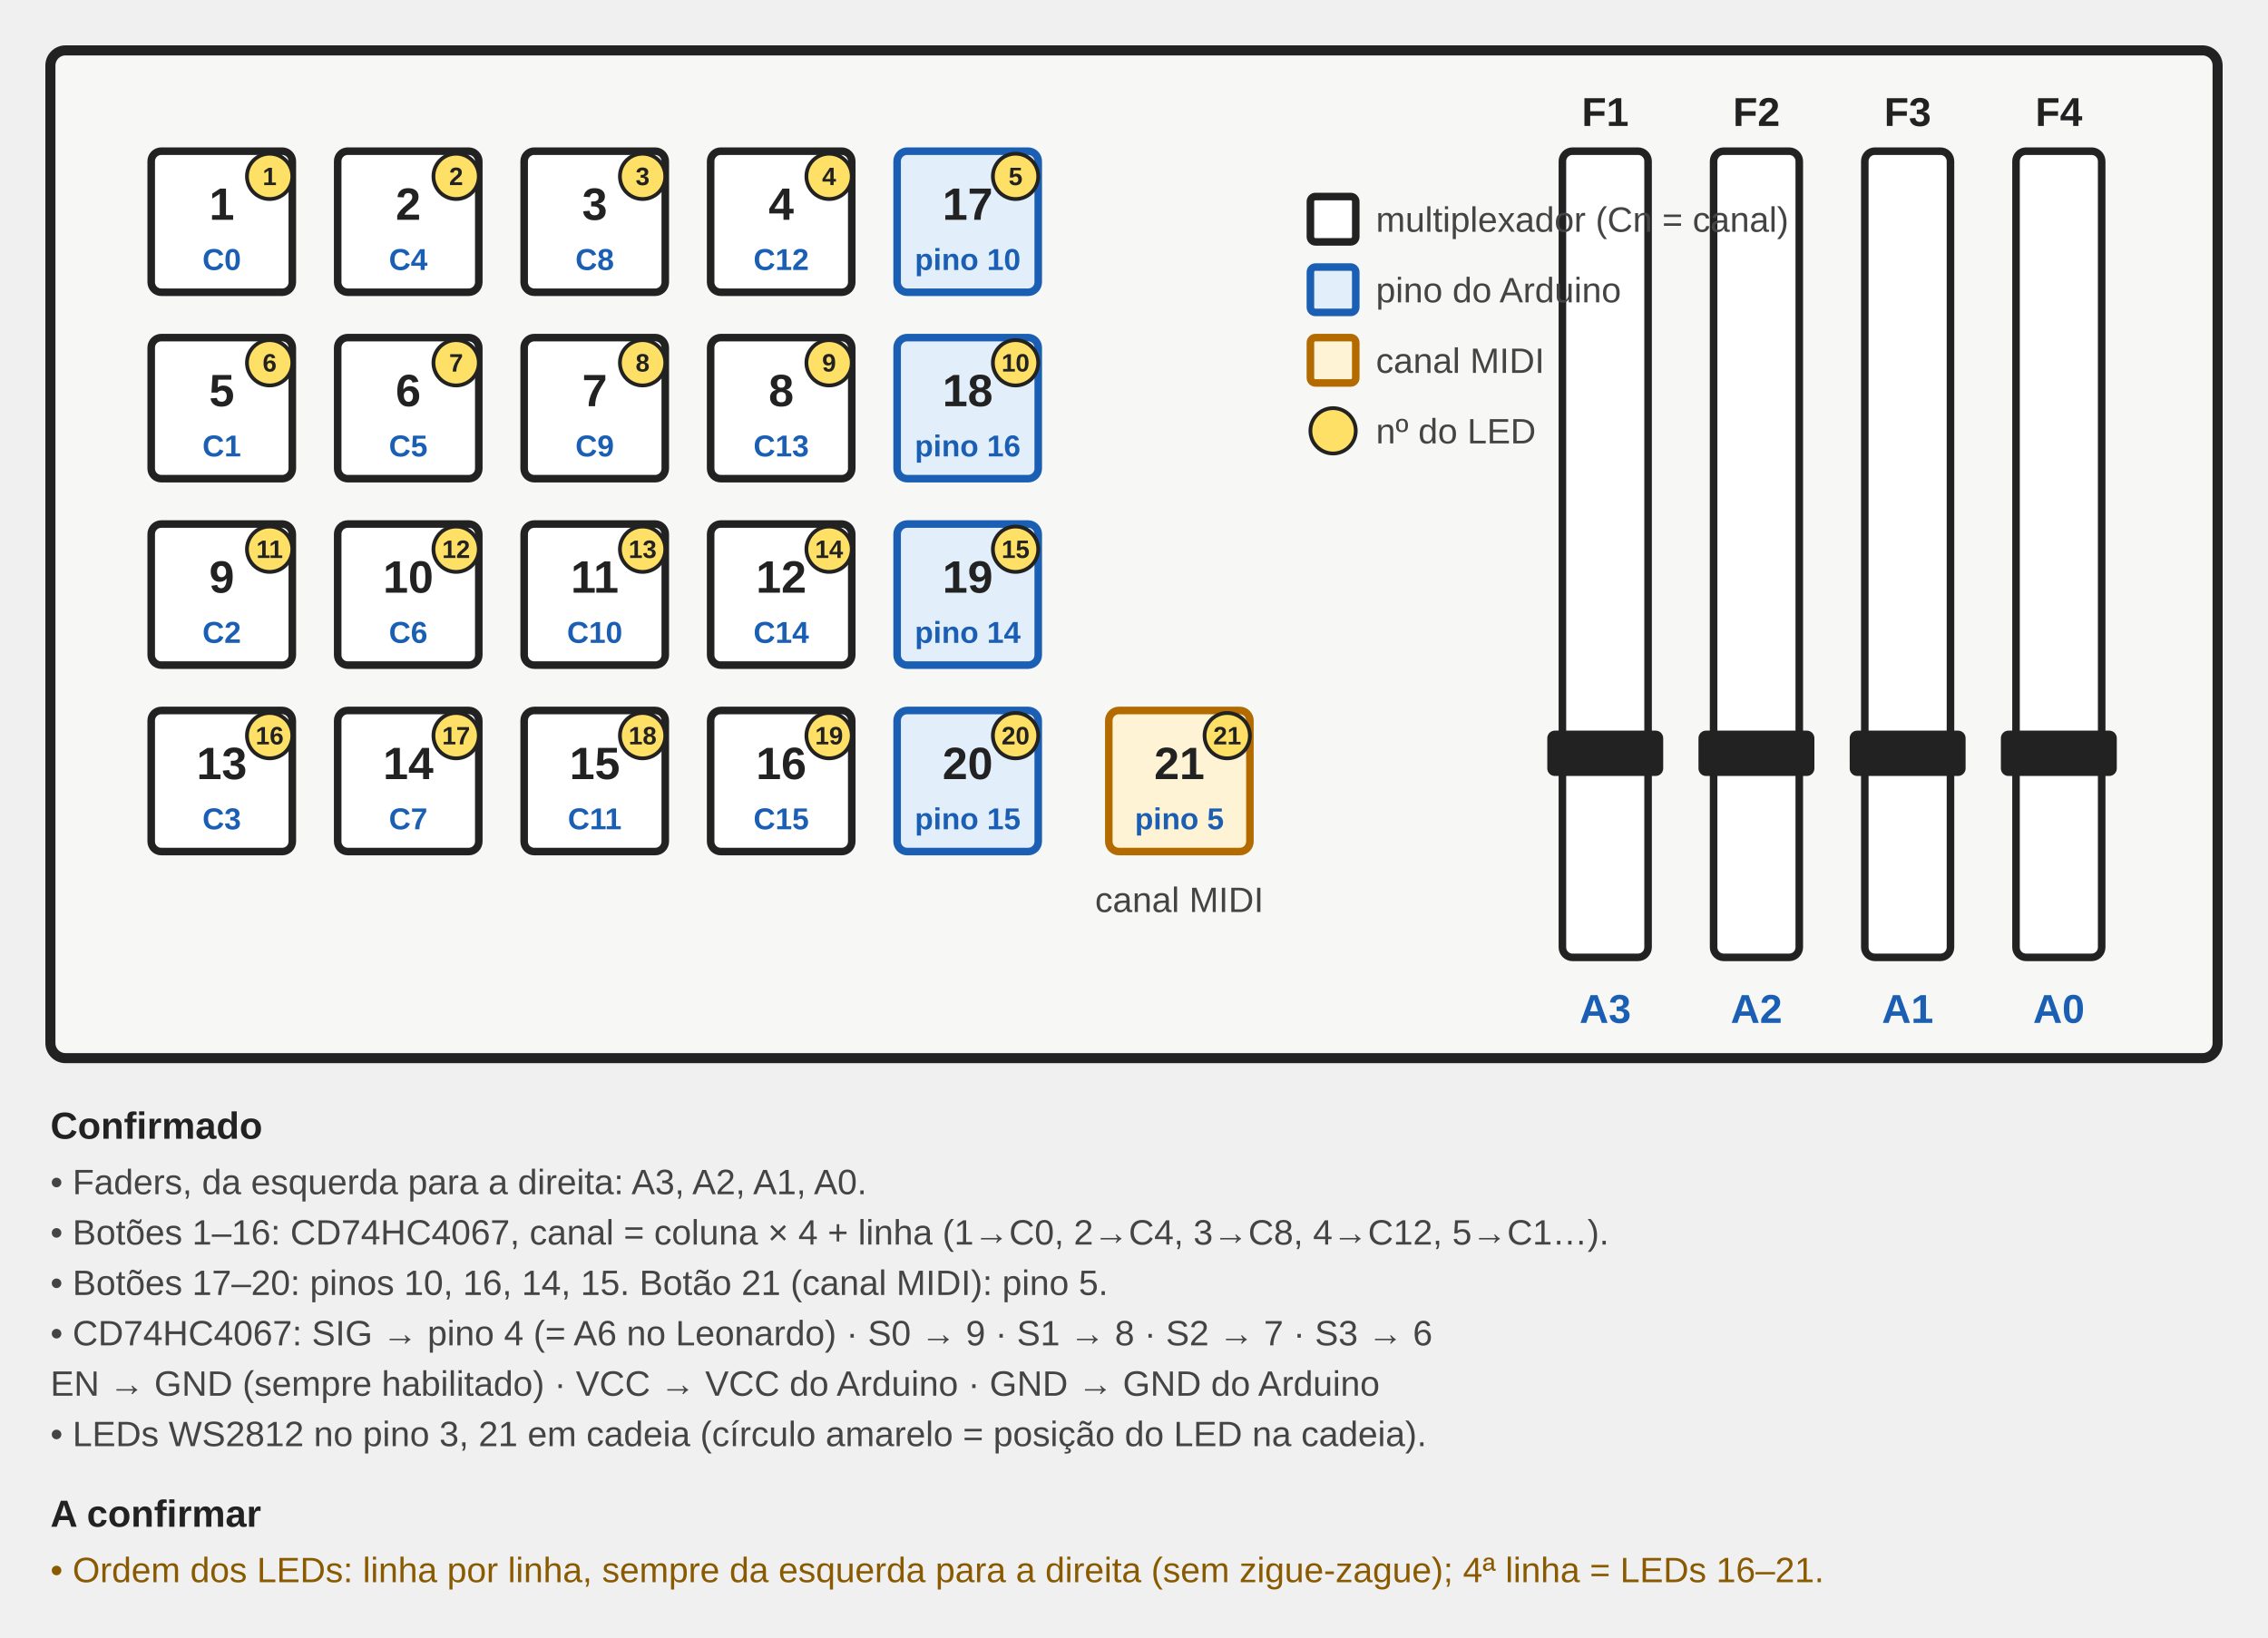
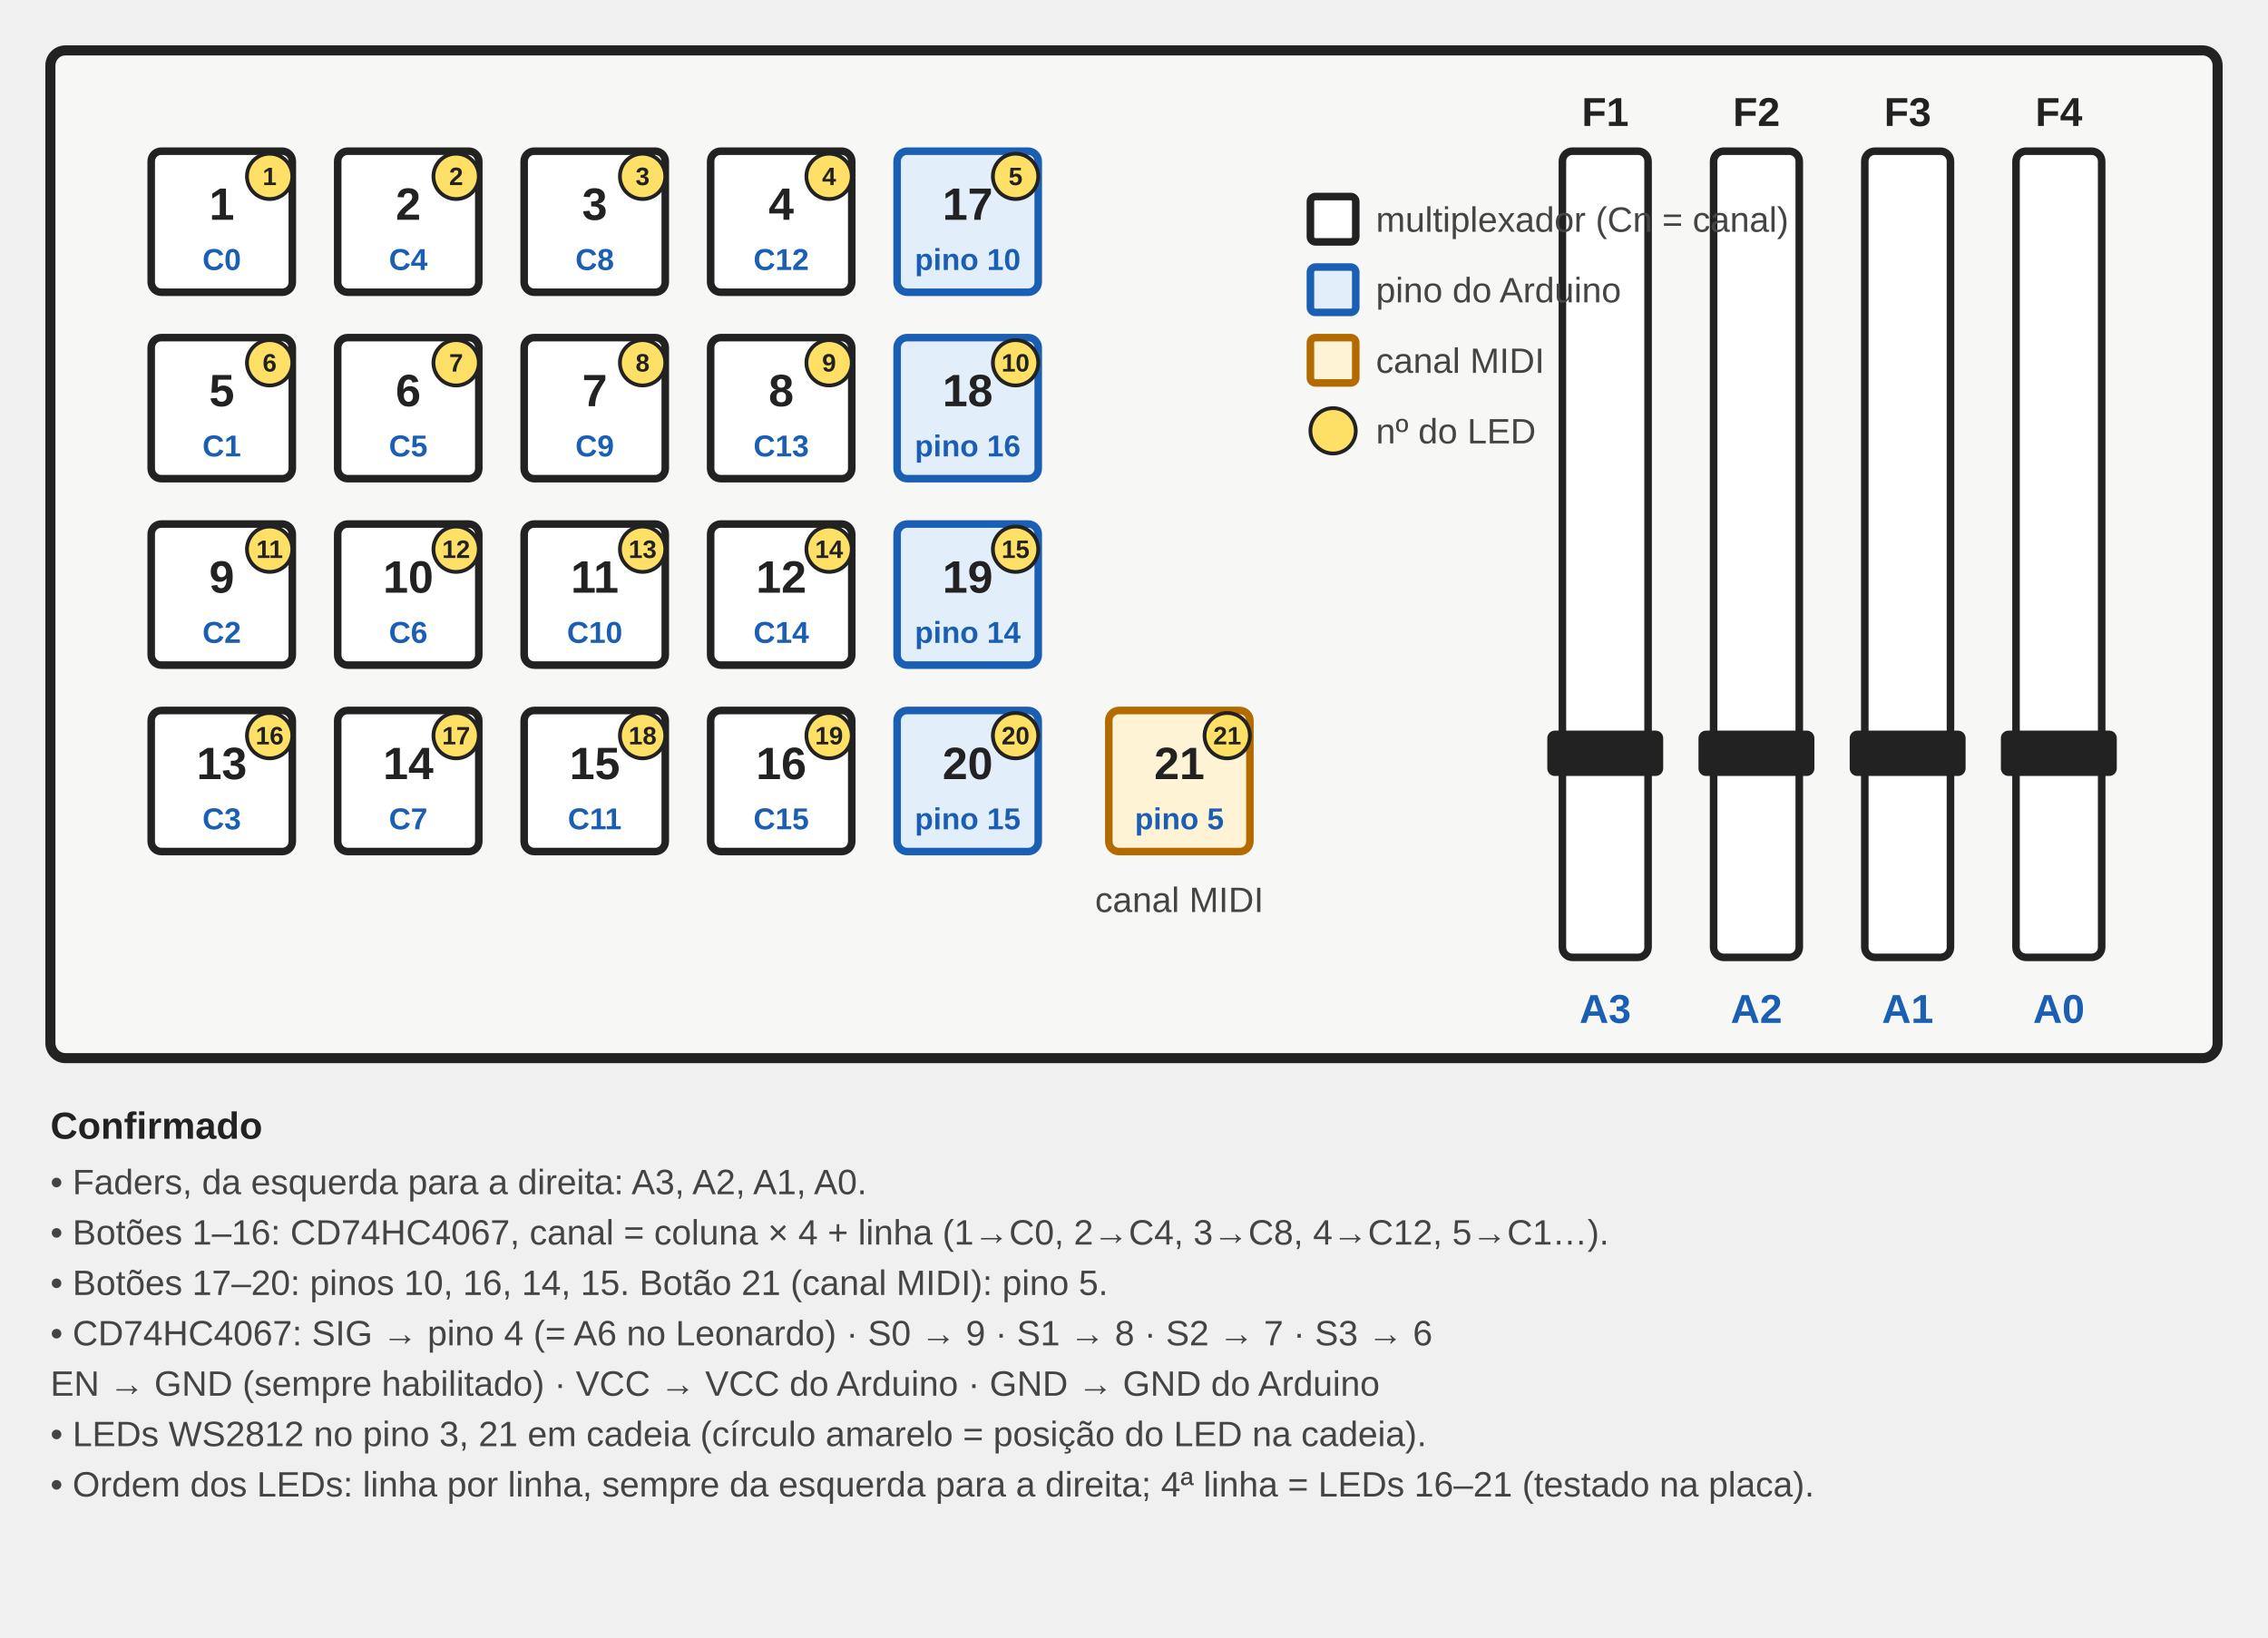
<svg xmlns="http://www.w3.org/2000/svg" viewBox="0 0 900 650" width="900" height="650" font-family="Segoe UI, Arial, sans-serif">
  <style>
    .painel { fill: #f7f7f5; stroke: #222; stroke-width: 4; }
    .mux { fill: #fff; stroke: #222; stroke-width: 3; }
    .direto { fill: #e3eefb; stroke: #1a5fb4; stroke-width: 3; }
    .canal { fill: #fff3d6; stroke: #b36b00; stroke-width: 3; }
    .num { font-size: 18px; font-weight: 600; fill: #222; text-anchor: middle; dominant-baseline: central; }
    .lig { font-size: 12px; font-weight: 600; fill: #1a5fb4; text-anchor: middle; dominant-baseline: central; }
    .trilho { fill: #fff; stroke: #222; stroke-width: 3; }
    .cursor { fill: #222; }
    .rot { font-size: 16px; font-weight: 600; fill: #222; text-anchor: middle; }
    .pino { font-size: 16px; font-weight: 700; fill: #1a5fb4; text-anchor: middle; }
    .nota { font-size: 14px; fill: #444; }
    .tit { font-size: 15px; font-weight: 700; fill: #222; }
    .aviso { font-size: 14px; fill: #8a5a00; }
    .led { fill: #ffe066; stroke: #222; stroke-width: 1.5; }
    .ledn { font-size: 10px; font-weight: 700; fill: #222; text-anchor: middle; dominant-baseline: central; }
  </style>
  <rect class="painel" x="20" y="20" width="860" height="400" rx="6" />
  <g>
    <rect class="mux" x="60" y="60" width="56" height="56" rx="4" />
    <text class="num" x="88" y="81">1</text>
    <text class="lig" x="88" y="103">C0</text>
    <rect class="mux" x="134" y="60" width="56" height="56" rx="4" />
    <text class="num" x="162" y="81">2</text>
    <text class="lig" x="162" y="103">C4</text>
    <rect class="mux" x="208" y="60" width="56" height="56" rx="4" />
    <text class="num" x="236" y="81">3</text>
    <text class="lig" x="236" y="103">C8</text>
    <rect class="mux" x="282" y="60" width="56" height="56" rx="4" />
    <text class="num" x="310" y="81">4</text>
    <text class="lig" x="310" y="103">C12</text>
    <rect class="mux" x="60" y="134" width="56" height="56" rx="4" />
    <text class="num" x="88" y="155">5</text>
    <text class="lig" x="88" y="177">C1</text>
    <rect class="mux" x="134" y="134" width="56" height="56" rx="4" />
    <text class="num" x="162" y="155">6</text>
    <text class="lig" x="162" y="177">C5</text>
    <rect class="mux" x="208" y="134" width="56" height="56" rx="4" />
    <text class="num" x="236" y="155">7</text>
    <text class="lig" x="236" y="177">C9</text>
    <rect class="mux" x="282" y="134" width="56" height="56" rx="4" />
    <text class="num" x="310" y="155">8</text>
    <text class="lig" x="310" y="177">C13</text>
    <rect class="mux" x="60" y="208" width="56" height="56" rx="4" />
    <text class="num" x="88" y="229">9</text>
    <text class="lig" x="88" y="251">C2</text>
    <rect class="mux" x="134" y="208" width="56" height="56" rx="4" />
    <text class="num" x="162" y="229">10</text>
    <text class="lig" x="162" y="251">C6</text>
    <rect class="mux" x="208" y="208" width="56" height="56" rx="4" />
    <text class="num" x="236" y="229">11</text>
    <text class="lig" x="236" y="251">C10</text>
    <rect class="mux" x="282" y="208" width="56" height="56" rx="4" />
    <text class="num" x="310" y="229">12</text>
    <text class="lig" x="310" y="251">C14</text>
    <rect class="mux" x="60" y="282" width="56" height="56" rx="4" />
    <text class="num" x="88" y="303">13</text>
    <text class="lig" x="88" y="325">C3</text>
    <rect class="mux" x="134" y="282" width="56" height="56" rx="4" />
    <text class="num" x="162" y="303">14</text>
    <text class="lig" x="162" y="325">C7</text>
    <rect class="mux" x="208" y="282" width="56" height="56" rx="4" />
    <text class="num" x="236" y="303">15</text>
    <text class="lig" x="236" y="325">C11</text>
    <rect class="mux" x="282" y="282" width="56" height="56" rx="4" />
    <text class="num" x="310" y="303">16</text>
    <text class="lig" x="310" y="325">C15</text>
  </g>
  <g>
    <rect class="direto" x="356" y="60" width="56" height="56" rx="4" />
    <text class="num" x="384" y="81">17</text>
    <text class="lig" x="384" y="103">pino 10</text>
    <rect class="direto" x="356" y="134" width="56" height="56" rx="4" />
    <text class="num" x="384" y="155">18</text>
    <text class="lig" x="384" y="177">pino 16</text>
    <rect class="direto" x="356" y="208" width="56" height="56" rx="4" />
    <text class="num" x="384" y="229">19</text>
    <text class="lig" x="384" y="251">pino 14</text>
    <rect class="direto" x="356" y="282" width="56" height="56" rx="4" />
    <text class="num" x="384" y="303">20</text>
    <text class="lig" x="384" y="325">pino 15</text>
  </g>
  <rect class="canal" x="440" y="282" width="56" height="56" rx="4" />
  <text class="num" x="468" y="303">21</text>
  <text class="lig" x="468" y="325">pino 5</text>
  <text class="nota" x="468" y="362" text-anchor="middle">canal MIDI</text>
  <g>
    <circle class="led" cx="107" cy="70" r="9" />
    <text class="ledn" x="107" y="70">1</text>
    <circle class="led" cx="181" cy="70" r="9" />
    <text class="ledn" x="181" y="70">2</text>
    <circle class="led" cx="255" cy="70" r="9" />
    <text class="ledn" x="255" y="70">3</text>
    <circle class="led" cx="329" cy="70" r="9" />
    <text class="ledn" x="329" y="70">4</text>
    <circle class="led" cx="403" cy="70" r="9" />
    <text class="ledn" x="403" y="70">5</text>
    <circle class="led" cx="107" cy="144" r="9" />
    <text class="ledn" x="107" y="144">6</text>
    <circle class="led" cx="181" cy="144" r="9" />
    <text class="ledn" x="181" y="144">7</text>
    <circle class="led" cx="255" cy="144" r="9" />
    <text class="ledn" x="255" y="144">8</text>
    <circle class="led" cx="329" cy="144" r="9" />
    <text class="ledn" x="329" y="144">9</text>
    <circle class="led" cx="403" cy="144" r="9" />
    <text class="ledn" x="403" y="144">10</text>
    <circle class="led" cx="107" cy="218" r="9" />
    <text class="ledn" x="107" y="218">11</text>
    <circle class="led" cx="181" cy="218" r="9" />
    <text class="ledn" x="181" y="218">12</text>
    <circle class="led" cx="255" cy="218" r="9" />
    <text class="ledn" x="255" y="218">13</text>
    <circle class="led" cx="329" cy="218" r="9" />
    <text class="ledn" x="329" y="218">14</text>
    <circle class="led" cx="403" cy="218" r="9" />
    <text class="ledn" x="403" y="218">15</text>
    <circle class="led" cx="107" cy="292" r="9" />
    <text class="ledn" x="107" y="292">16</text>
    <circle class="led" cx="181" cy="292" r="9" />
    <text class="ledn" x="181" y="292">17</text>
    <circle class="led" cx="255" cy="292" r="9" />
    <text class="ledn" x="255" y="292">18</text>
    <circle class="led" cx="329" cy="292" r="9" />
    <text class="ledn" x="329" y="292">19</text>
    <circle class="led" cx="403" cy="292" r="9" />
    <text class="ledn" x="403" y="292">20</text>
    <circle class="led" cx="487" cy="292" r="9" />
    <text class="ledn" x="487" y="292">21</text>
  </g>
  <g>
    <text class="rot" x="637" y="50">F1</text>
    <rect class="trilho" x="620" y="60" width="34" height="320" rx="4" />
    <rect class="cursor" x="614" y="290" width="46" height="18" rx="3" />
    <text class="pino" x="637" y="406">A3</text>
    <text class="rot" x="697" y="50">F2</text>
    <rect class="trilho" x="680" y="60" width="34" height="320" rx="4" />
    <rect class="cursor" x="674" y="290" width="46" height="18" rx="3" />
    <text class="pino" x="697" y="406">A2</text>
    <text class="rot" x="757" y="50">F3</text>
    <rect class="trilho" x="740" y="60" width="34" height="320" rx="4" />
    <rect class="cursor" x="734" y="290" width="46" height="18" rx="3" />
    <text class="pino" x="757" y="406">A1</text>
    <text class="rot" x="817" y="50">F4</text>
    <rect class="trilho" x="800" y="60" width="34" height="320" rx="4" />
    <rect class="cursor" x="794" y="290" width="46" height="18" rx="3" />
    <text class="pino" x="817" y="406">A0</text>
  </g>
  <rect class="mux" x="520" y="78" width="18" height="18" rx="2" />
  <text class="nota" x="546" y="92">multiplexador (Cn = canal)</text>
  <rect class="direto" x="520" y="106" width="18" height="18" rx="2" />
  <text class="nota" x="546" y="120">pino do Arduino</text>
  <rect class="canal" x="520" y="134" width="18" height="18" rx="2" />
  <text class="nota" x="546" y="148">canal MIDI</text>
  <circle class="led" cx="529" cy="171" r="9" />
  <text class="nota" x="546" y="176">nº do LED</text>
  <text class="tit" x="20" y="452">Confirmado</text>
  <text class="nota" x="20" y="474">• Faders, da esquerda para a direita: A3, A2, A1, A0.</text>
  <text class="nota" x="20" y="494">• Botões 1–16: CD74HC4067, canal = coluna × 4 + linha (1→C0, 2→C4, 3→C8, 4→C12, 5→C1…).</text>
  <text class="nota" x="20" y="514">• Botões 17–20: pinos 10, 16, 14, 15. Botão 21 (canal MIDI): pino 5.</text>
  <text class="nota" x="20" y="534">• CD74HC4067: SIG → pino 4 (= A6 no Leonardo) · S0 → 9 · S1 → 8 · S2 → 7 · S3 → 6</text>
  <text class="nota" x="20" y="554">   EN → GND (sempre habilitado) · VCC → VCC do Arduino · GND → GND do Arduino</text>
  <text class="nota" x="20" y="574">• LEDs WS2812 no pino 3, 21 em cadeia (círculo amarelo = posição do LED na cadeia).</text>
-   <text class="tit" x="20" y="606">A confirmar</text>
-   <text class="aviso" x="20" y="628">• Ordem dos LEDs: linha por linha, sempre da esquerda para a direita (sem zigue-zague); 4ª linha = LEDs 16–21.</text>
+   <text class="nota" x="20" y="594">• Ordem dos LEDs: linha por linha, sempre da esquerda para a direita; 4ª linha = LEDs 16–21 (testado na placa).</text>
</svg>
